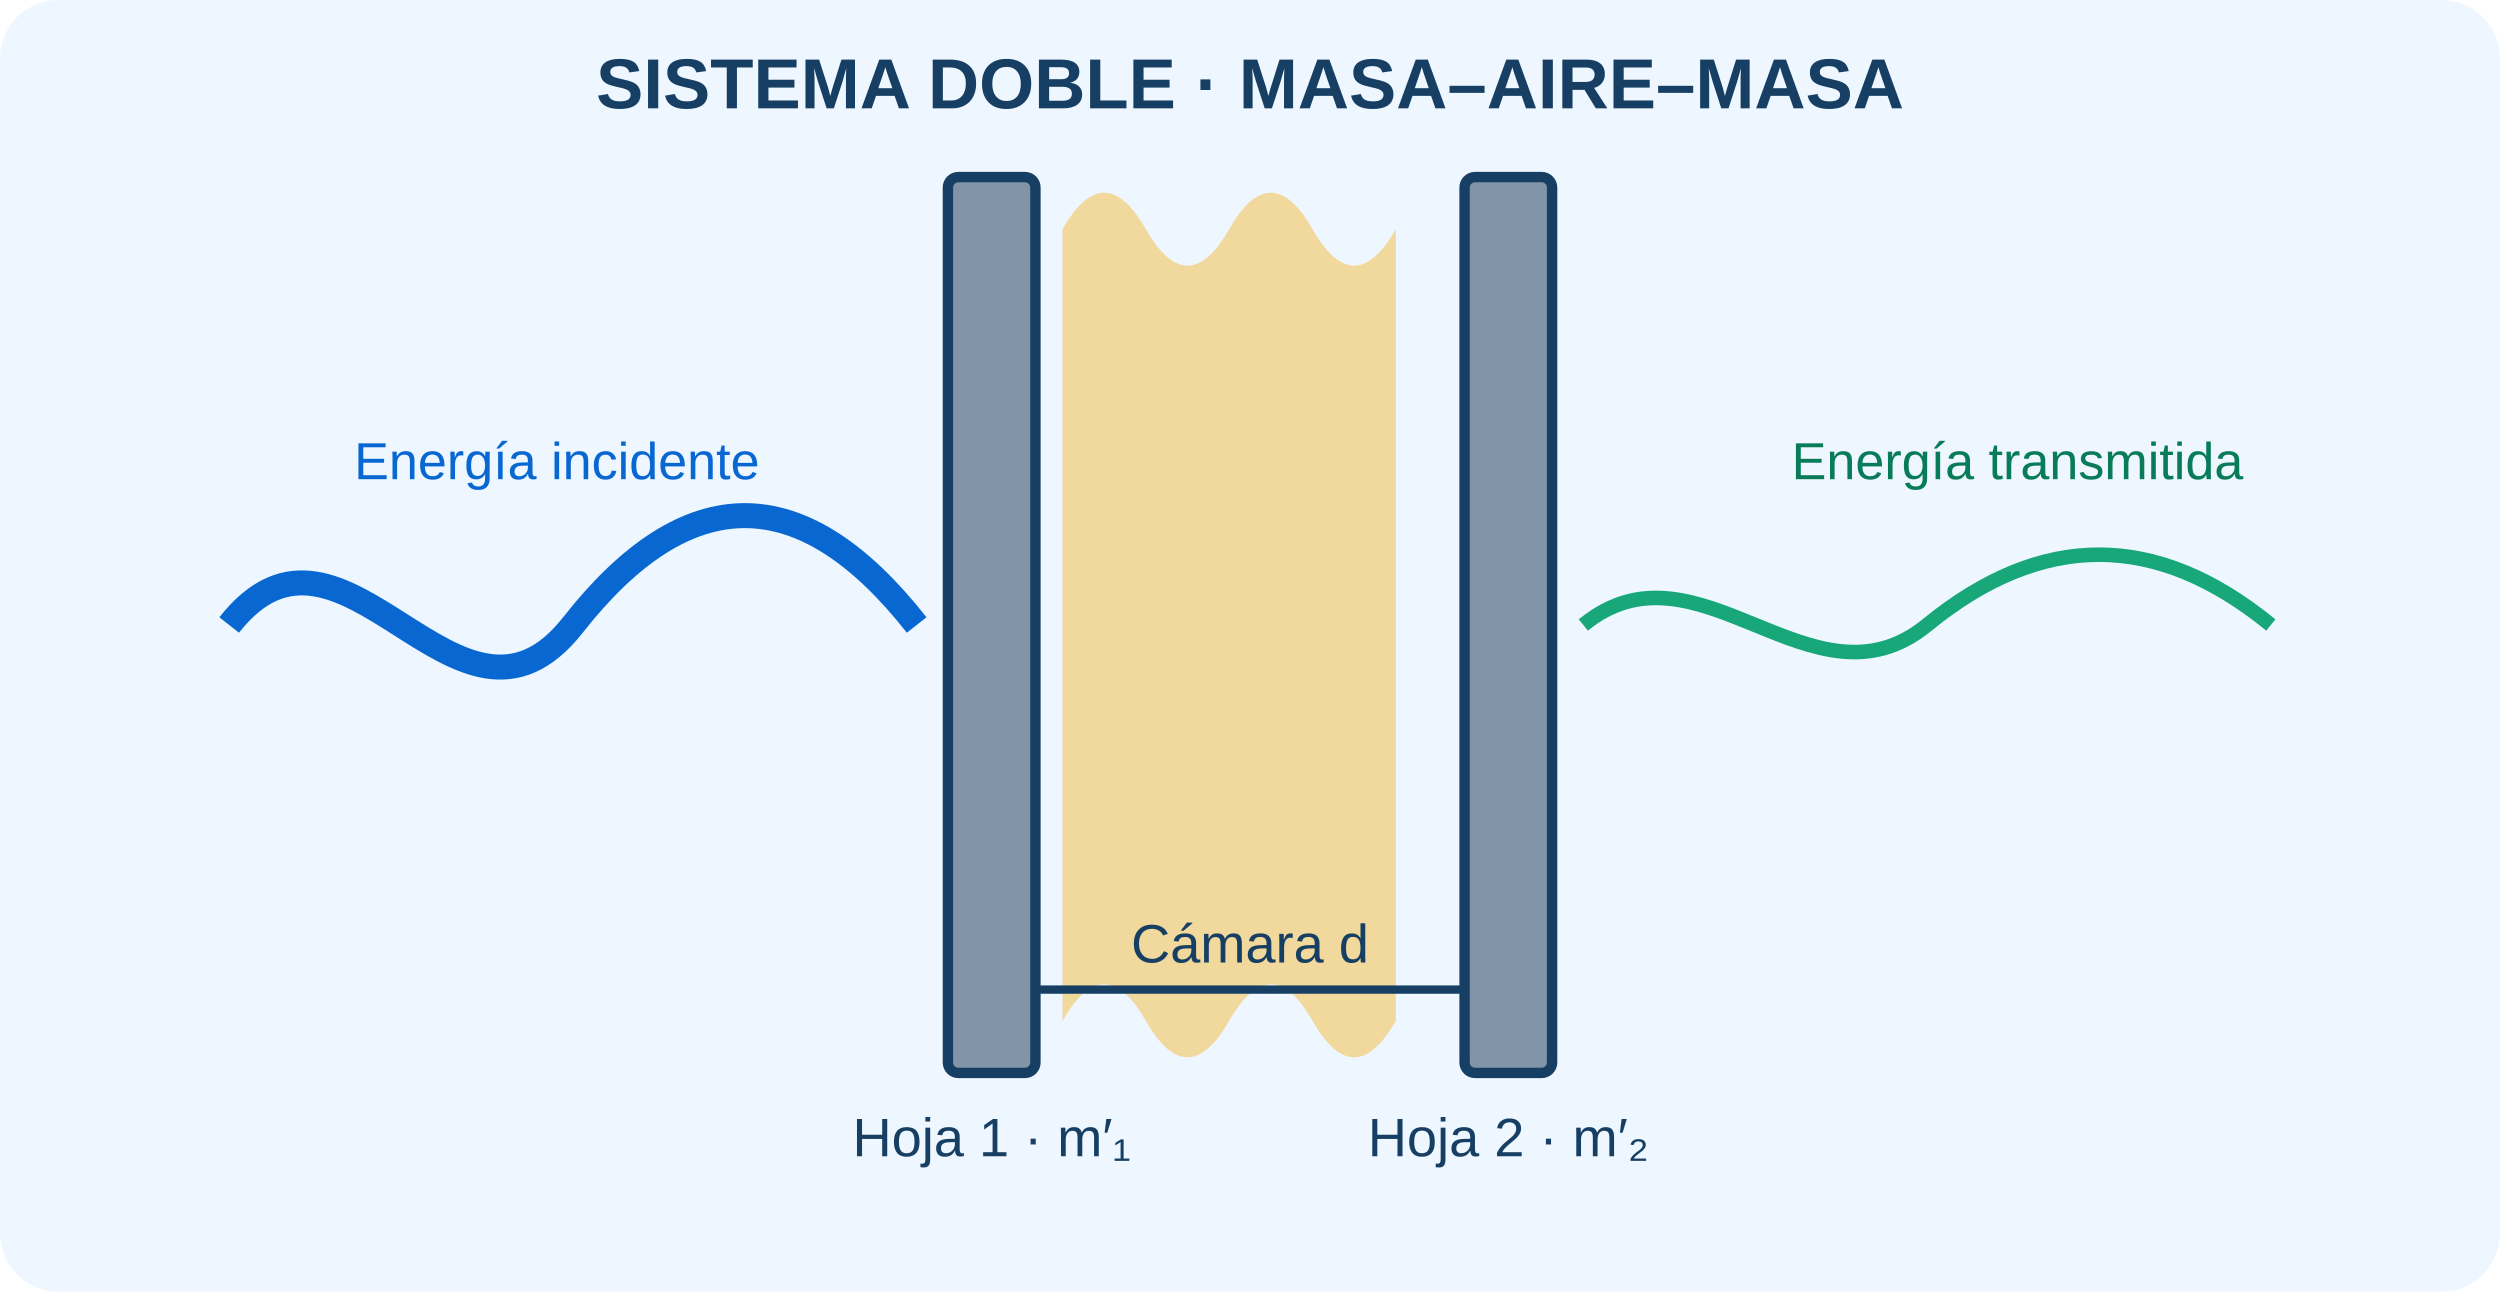
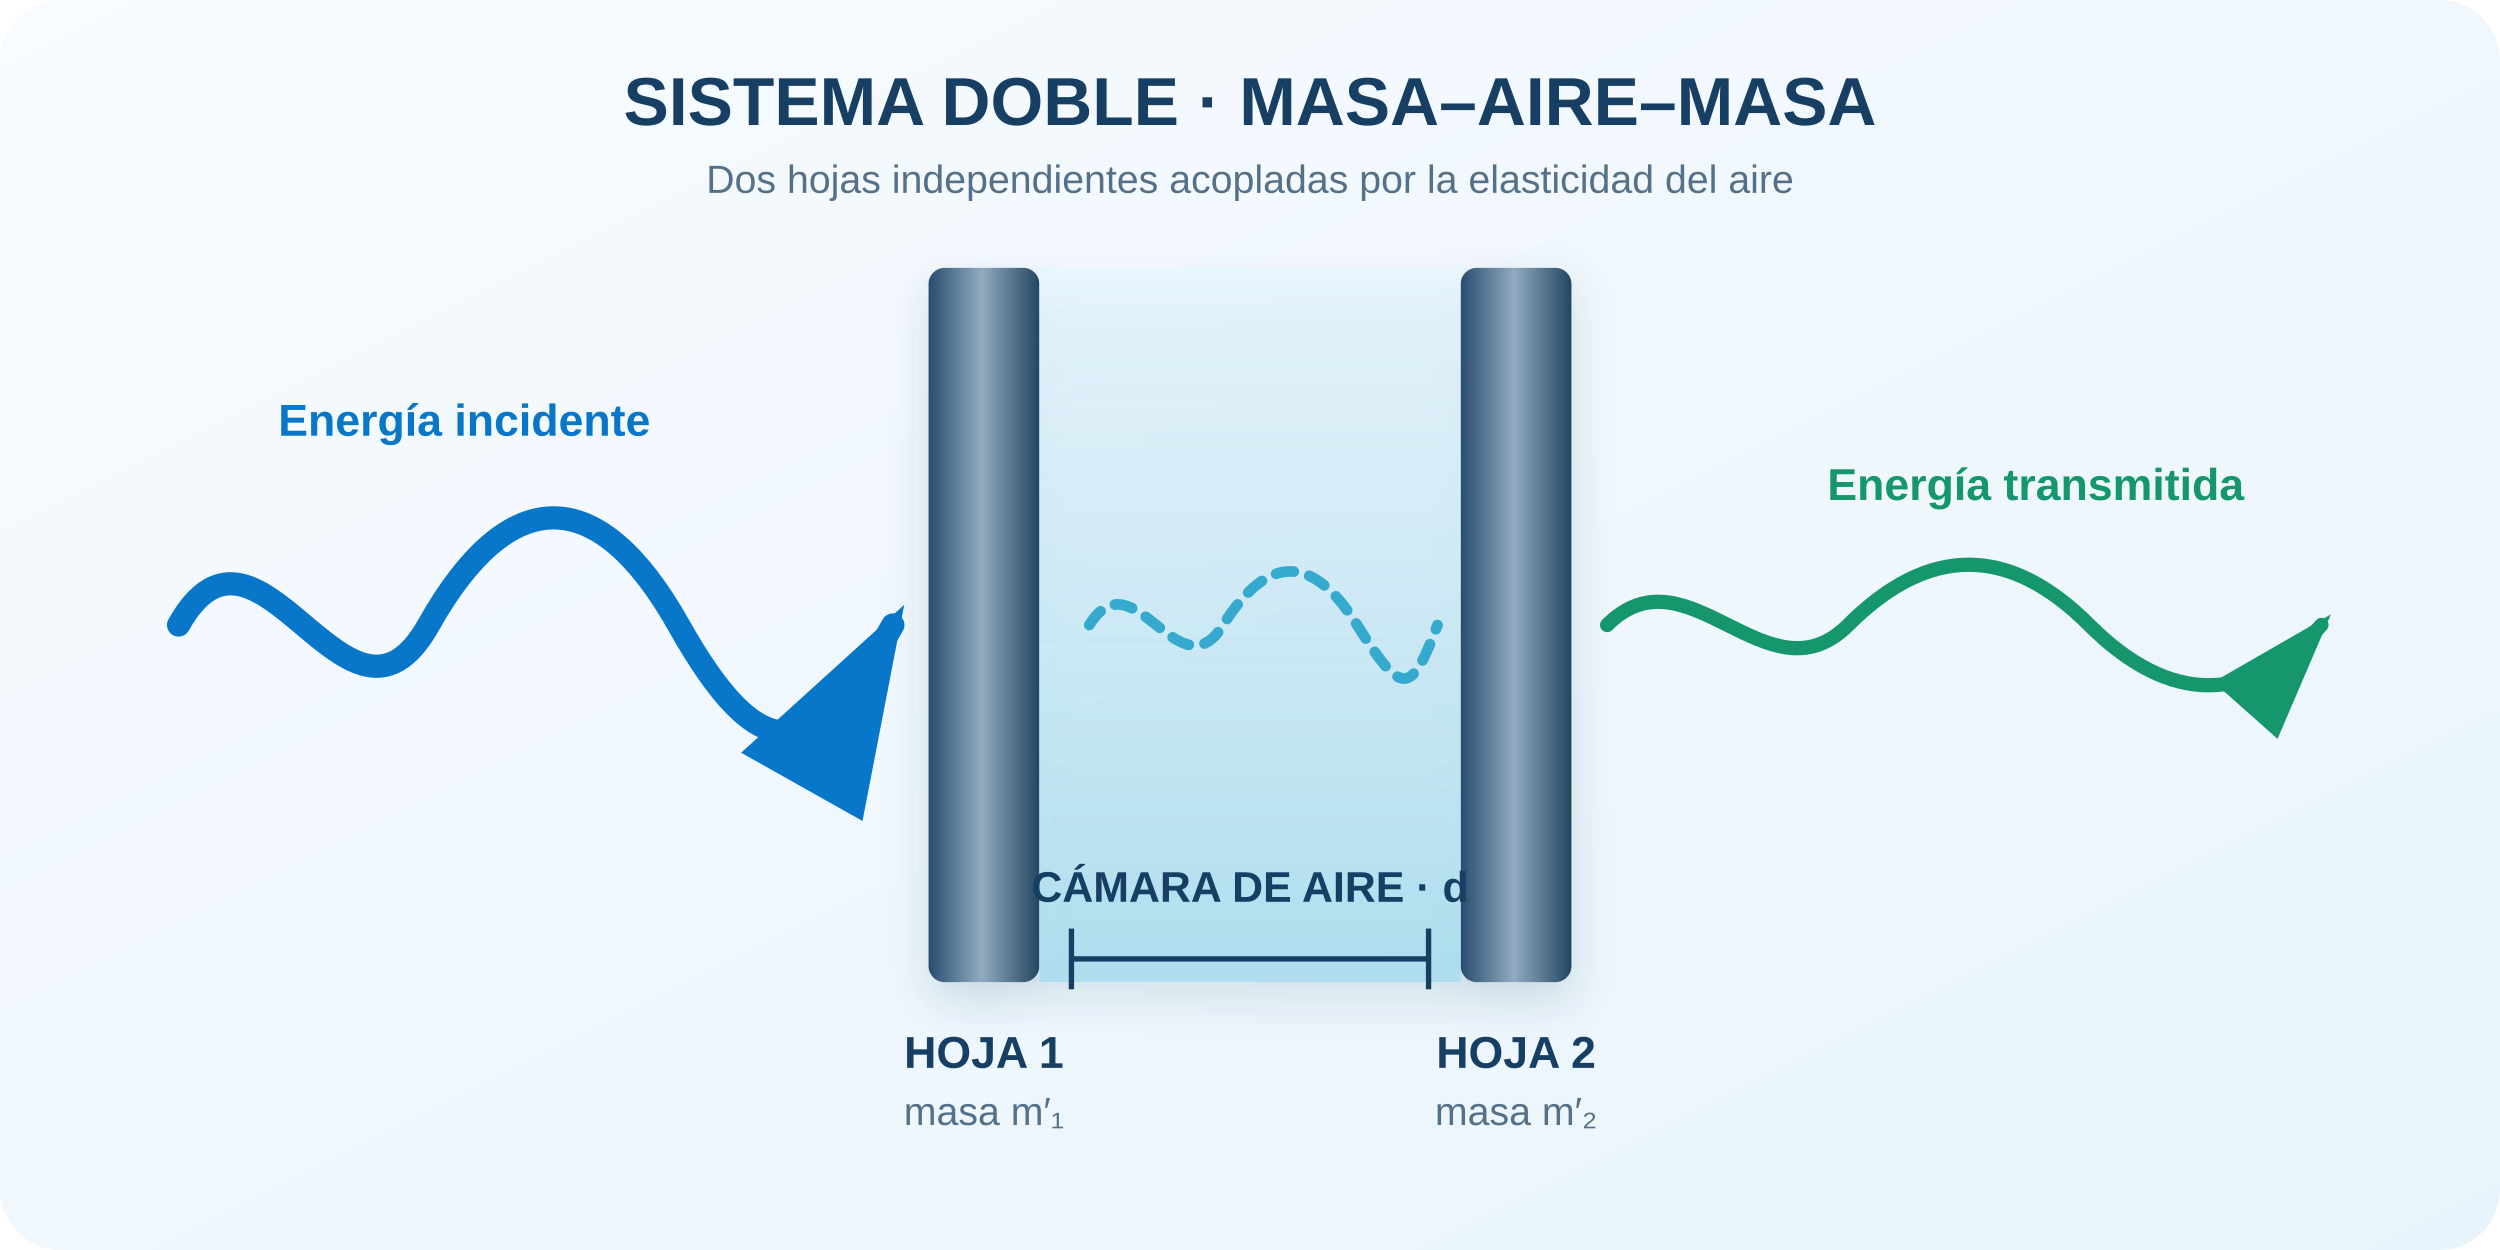
- <svg xmlns="http://www.w3.org/2000/svg" viewBox="0 0 1200 620">
-   <rect width="1200" height="620" rx="28" fill="#eef7ff" />
-   <rect x="455" y="85" width="42" height="430" rx="5" fill="#8295a8" stroke="#173f63" stroke-width="5" />
-   <rect x="703" y="85" width="42" height="430" rx="5" fill="#8295a8" stroke="#173f63" stroke-width="5" />
-   <path d="M510 110q20-35 40 0t40 0t40 0t40 0v380q-20 35-40 0t-40 0t-40 0t-40 0z" fill="#f4c35b" opacity=".6" />
-   <path d="M110 300c55-70 110 70 165 0s110-70 165 0" fill="none" stroke="#0967d2" stroke-width="12" />
-   <path d="M760 300c55-45 110 45 165 0s110-45 165 0" fill="none" stroke="#17a779" stroke-width="7" />
-   <text x="600" y="52" text-anchor="middle" fill="#173f63" font-family="Arial" font-size="34" font-weight="700">SISTEMA DOBLE · MASA–AIRE–MASA</text>
-   <text x="476" y="555" text-anchor="middle" fill="#173f63" font-family="Arial" font-size="26">Hoja 1 · m′₁</text>
-   <text x="724" y="555" text-anchor="middle" fill="#173f63" font-family="Arial" font-size="26">Hoja 2 · m′₂</text>
-   <line x1="497" y1="475" x2="703" y2="475" stroke="#173f63" stroke-width="4" />
-   <text x="600" y="462" text-anchor="middle" fill="#173f63" font-family="Arial" font-size="26">Cámara d</text>
-   <text x="170" y="230" fill="#0967d2" font-family="Arial" font-size="25">Energía incidente</text>
-   <text x="860" y="230" fill="#087b59" font-family="Arial" font-size="25">Energía transmitida</text>
+ <svg xmlns="http://www.w3.org/2000/svg" viewBox="0 0 1400 700">
+   <defs>
+     <linearGradient id="bg" x1="0" y1="0" x2="1" y2="1">
+       <stop stop-color="#f8fbff" />
+       <stop offset="1" stop-color="#e8f4fb" />
+     </linearGradient>
+     <linearGradient id="plate" x1="0" y1="0" x2="1" y2="0">
+       <stop stop-color="#284d70" />
+       <stop offset=".48" stop-color="#91abc0" />
+       <stop offset="1" stop-color="#244761" />
+     </linearGradient>
+     <linearGradient id="air" x1="0" y1="0" x2="0" y2="1">
+       <stop stop-color="#dff5ff" stop-opacity=".5" />
+       <stop offset="1" stop-color="#9bd8ee" stop-opacity=".72" />
+     </linearGradient>
+     <filter id="shadow">
+       <feDropShadow dx="0" dy="10" stdDeviation="12" flood-color="#173f63" flood-opacity=".16" />
+     </filter>
+     <marker id="arrowBlue" markerWidth="10" markerHeight="10" refX="8" refY="3" orient="auto">
+       <path d="M0,0 L0,6 L9,3 z" fill="#0877c9" />
+     </marker>
+     <marker id="arrowGreen" markerWidth="10" markerHeight="10" refX="8" refY="3" orient="auto">
+       <path d="M0,0 L0,6 L9,3 z" fill="#15966d" />
+     </marker>
+   </defs>
+   <rect width="1400" height="700" rx="34" fill="url(#bg)" />
+   <text x="700" y="70" text-anchor="middle" fill="#173f63" font-family="Arial,sans-serif" font-size="38" font-weight="700">SISTEMA DOBLE · MASA–AIRE–MASA</text>
+   <text x="700" y="108" text-anchor="middle" fill="#557189" font-family="Arial,sans-serif" font-size="22">Dos hojas independientes acopladas por la elasticidad del aire</text>
+   <g filter="url(#shadow)">
+     <rect x="520" y="150" width="62" height="400" rx="9" fill="url(#plate)" />
+     <rect x="818" y="150" width="62" height="400" rx="9" fill="url(#plate)" />
+     <rect x="582" y="150" width="236" height="400" fill="url(#air)" />
+   </g>
+   <g fill="none" stroke-linecap="round">
+     <path d="M100 350 C145 270 195 430 240 350 S335 270 380 350 S455 430 500 350" stroke="#0877c9" stroke-width="13" marker-end="url(#arrowBlue)" />
+     <path d="M900 350 C945 305 990 395 1035 350 S1125 305 1170 350 S1260 395 1300 350" stroke="#15966d" stroke-width="8" marker-end="url(#arrowGreen)" />
+     <path d="M610 350 C635 310 660 390 685 350 S735 310 760 350 S790 390 805 350" stroke="#35a9ce" stroke-width="6" stroke-dasharray="10 9" />
+   </g>
+   <text x="260" y="244" text-anchor="middle" fill="#0877c9" font-family="Arial,sans-serif" font-size="25" font-weight="700">Energía incidente</text>
+   <text x="1140" y="280" text-anchor="middle" fill="#15966d" font-family="Arial,sans-serif" font-size="25" font-weight="700">Energía transmitida</text>
+   <text x="551" y="598" text-anchor="middle" fill="#173f63" font-family="Arial,sans-serif" font-size="25" font-weight="700">HOJA 1</text>
+   <text x="551" y="630" text-anchor="middle" fill="#557189" font-family="Arial,sans-serif" font-size="22">masa m′₁</text>
+   <text x="849" y="598" text-anchor="middle" fill="#173f63" font-family="Arial,sans-serif" font-size="25" font-weight="700">HOJA 2</text>
+   <text x="849" y="630" text-anchor="middle" fill="#557189" font-family="Arial,sans-serif" font-size="22">masa m′₂</text>
+   <path d="M600 520 v34 M600 537 H800 M800 520 v34" fill="none" stroke="#173f63" stroke-width="3" />
+   <text x="700" y="505" text-anchor="middle" fill="#173f63" font-family="Arial,sans-serif" font-size="24" font-weight="700">CÁMARA DE AIRE · d</text>
</svg>
